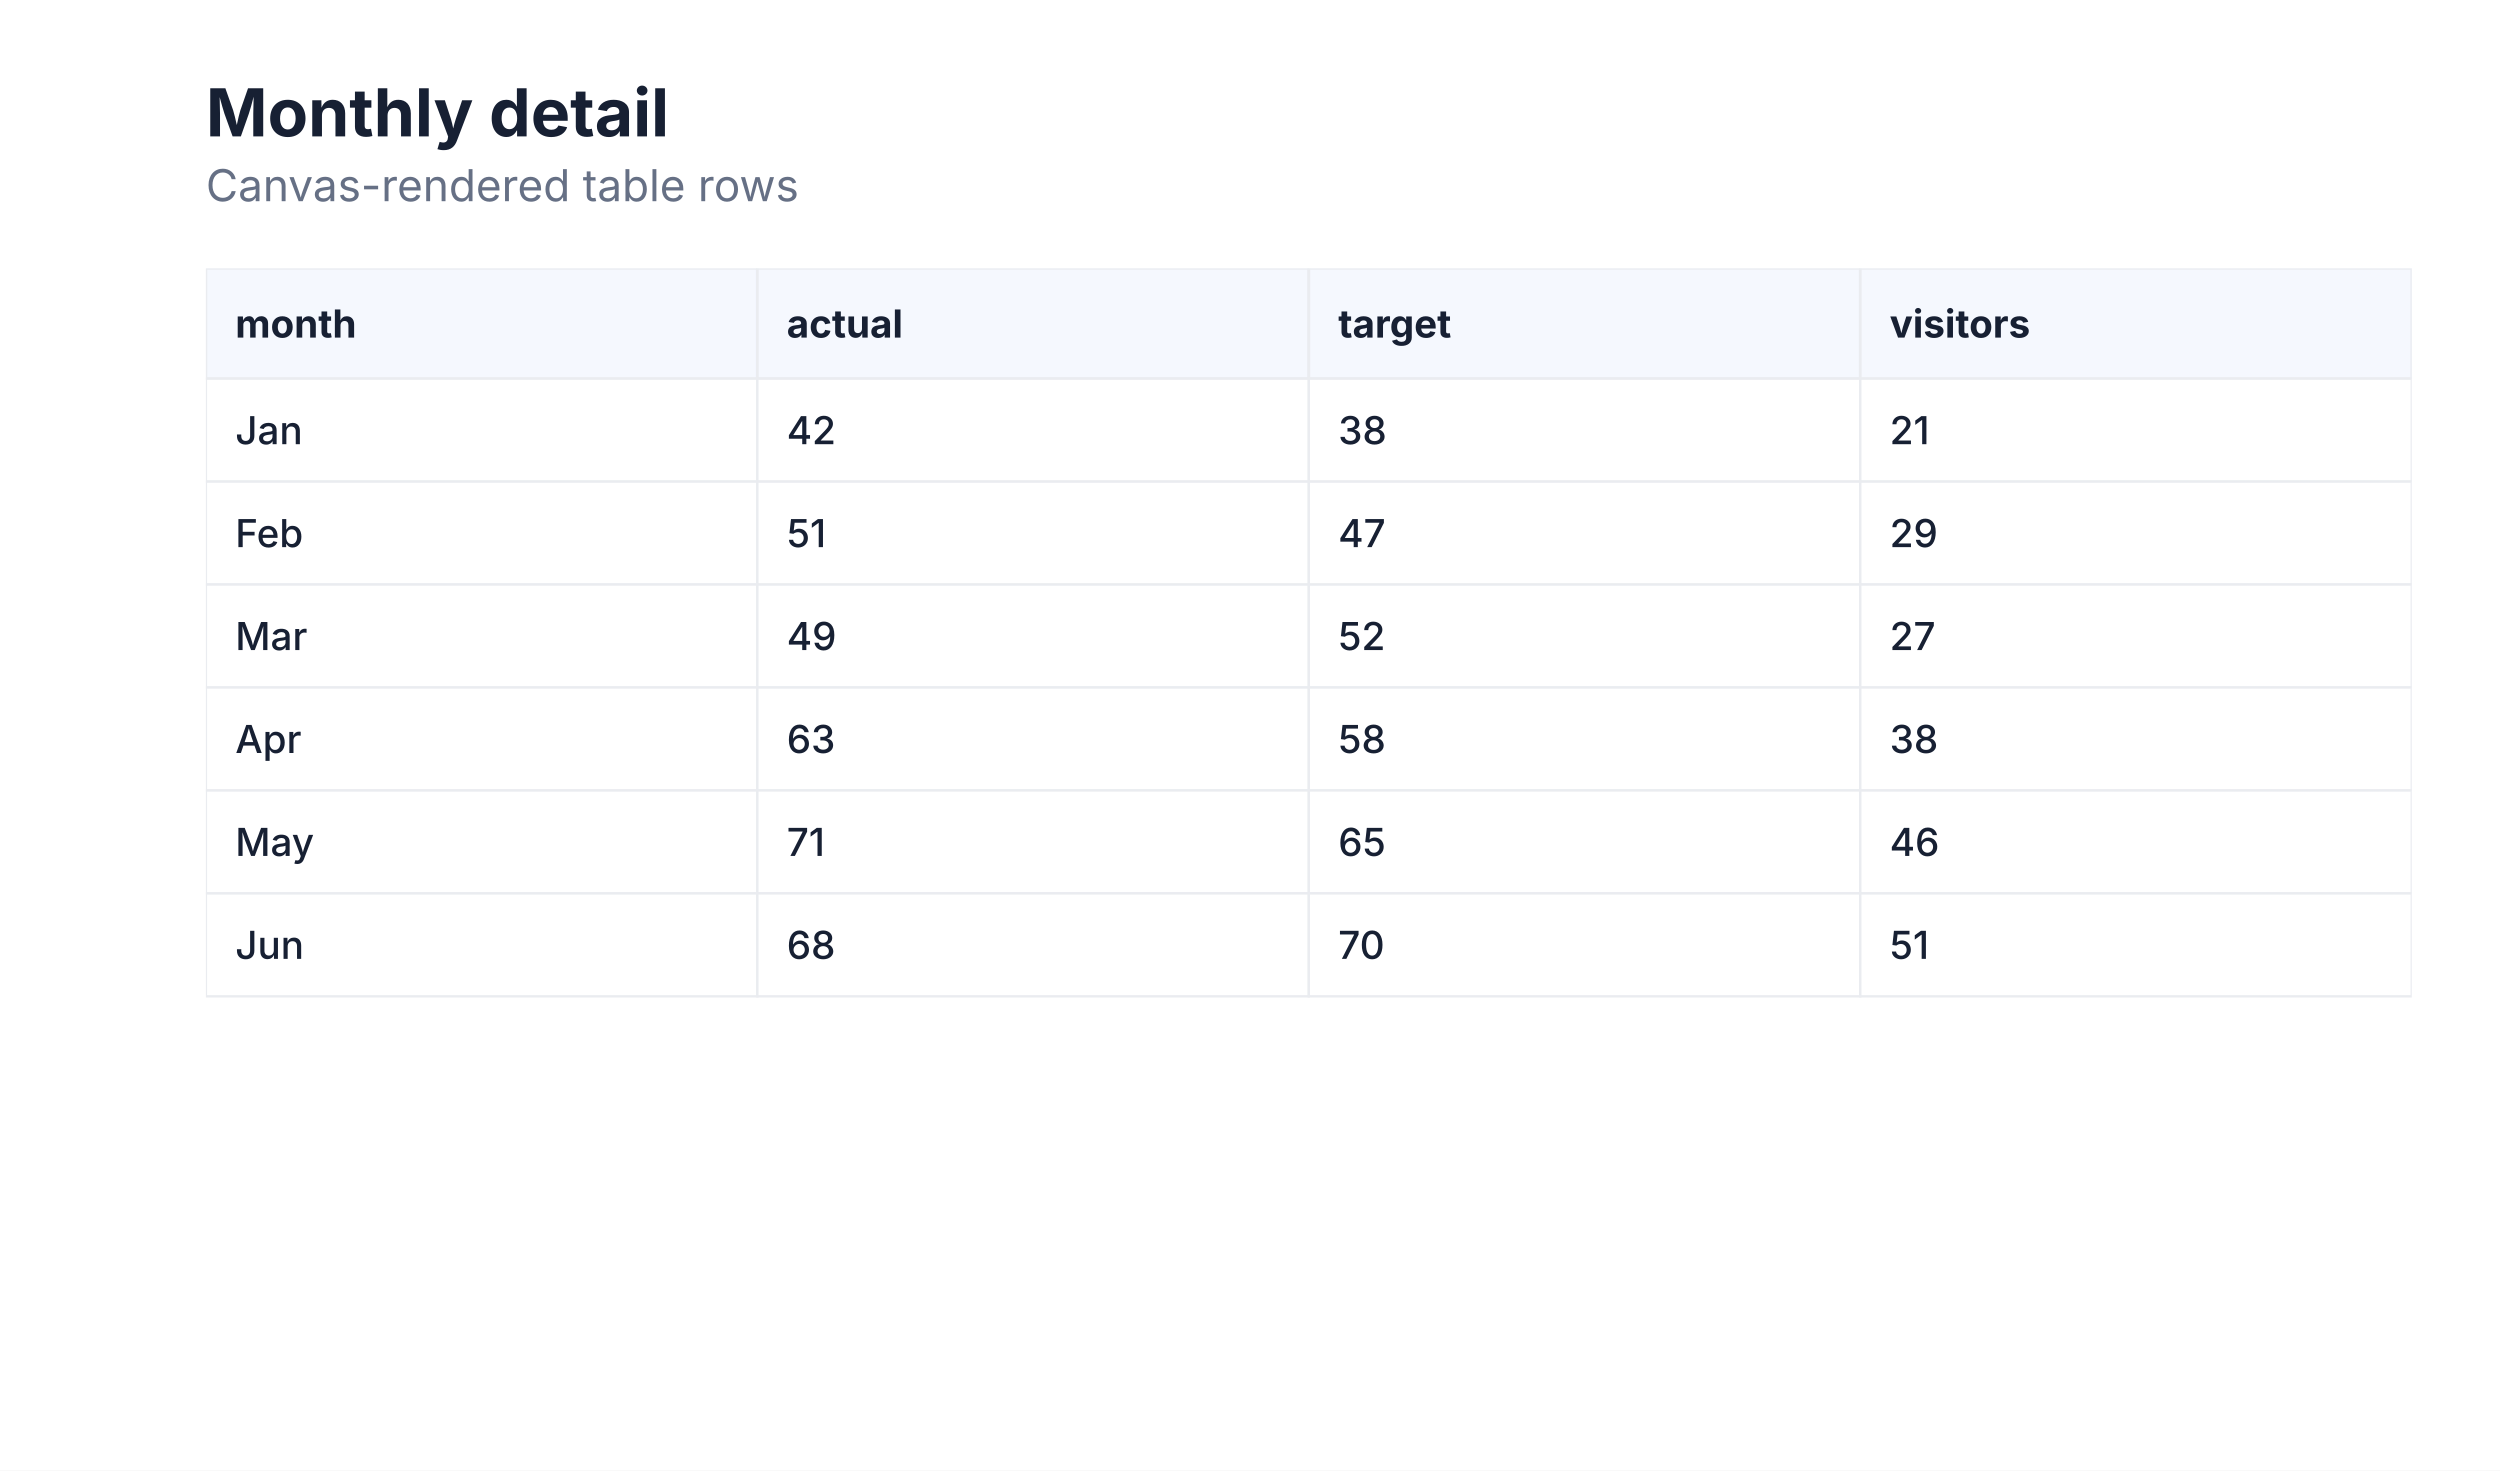
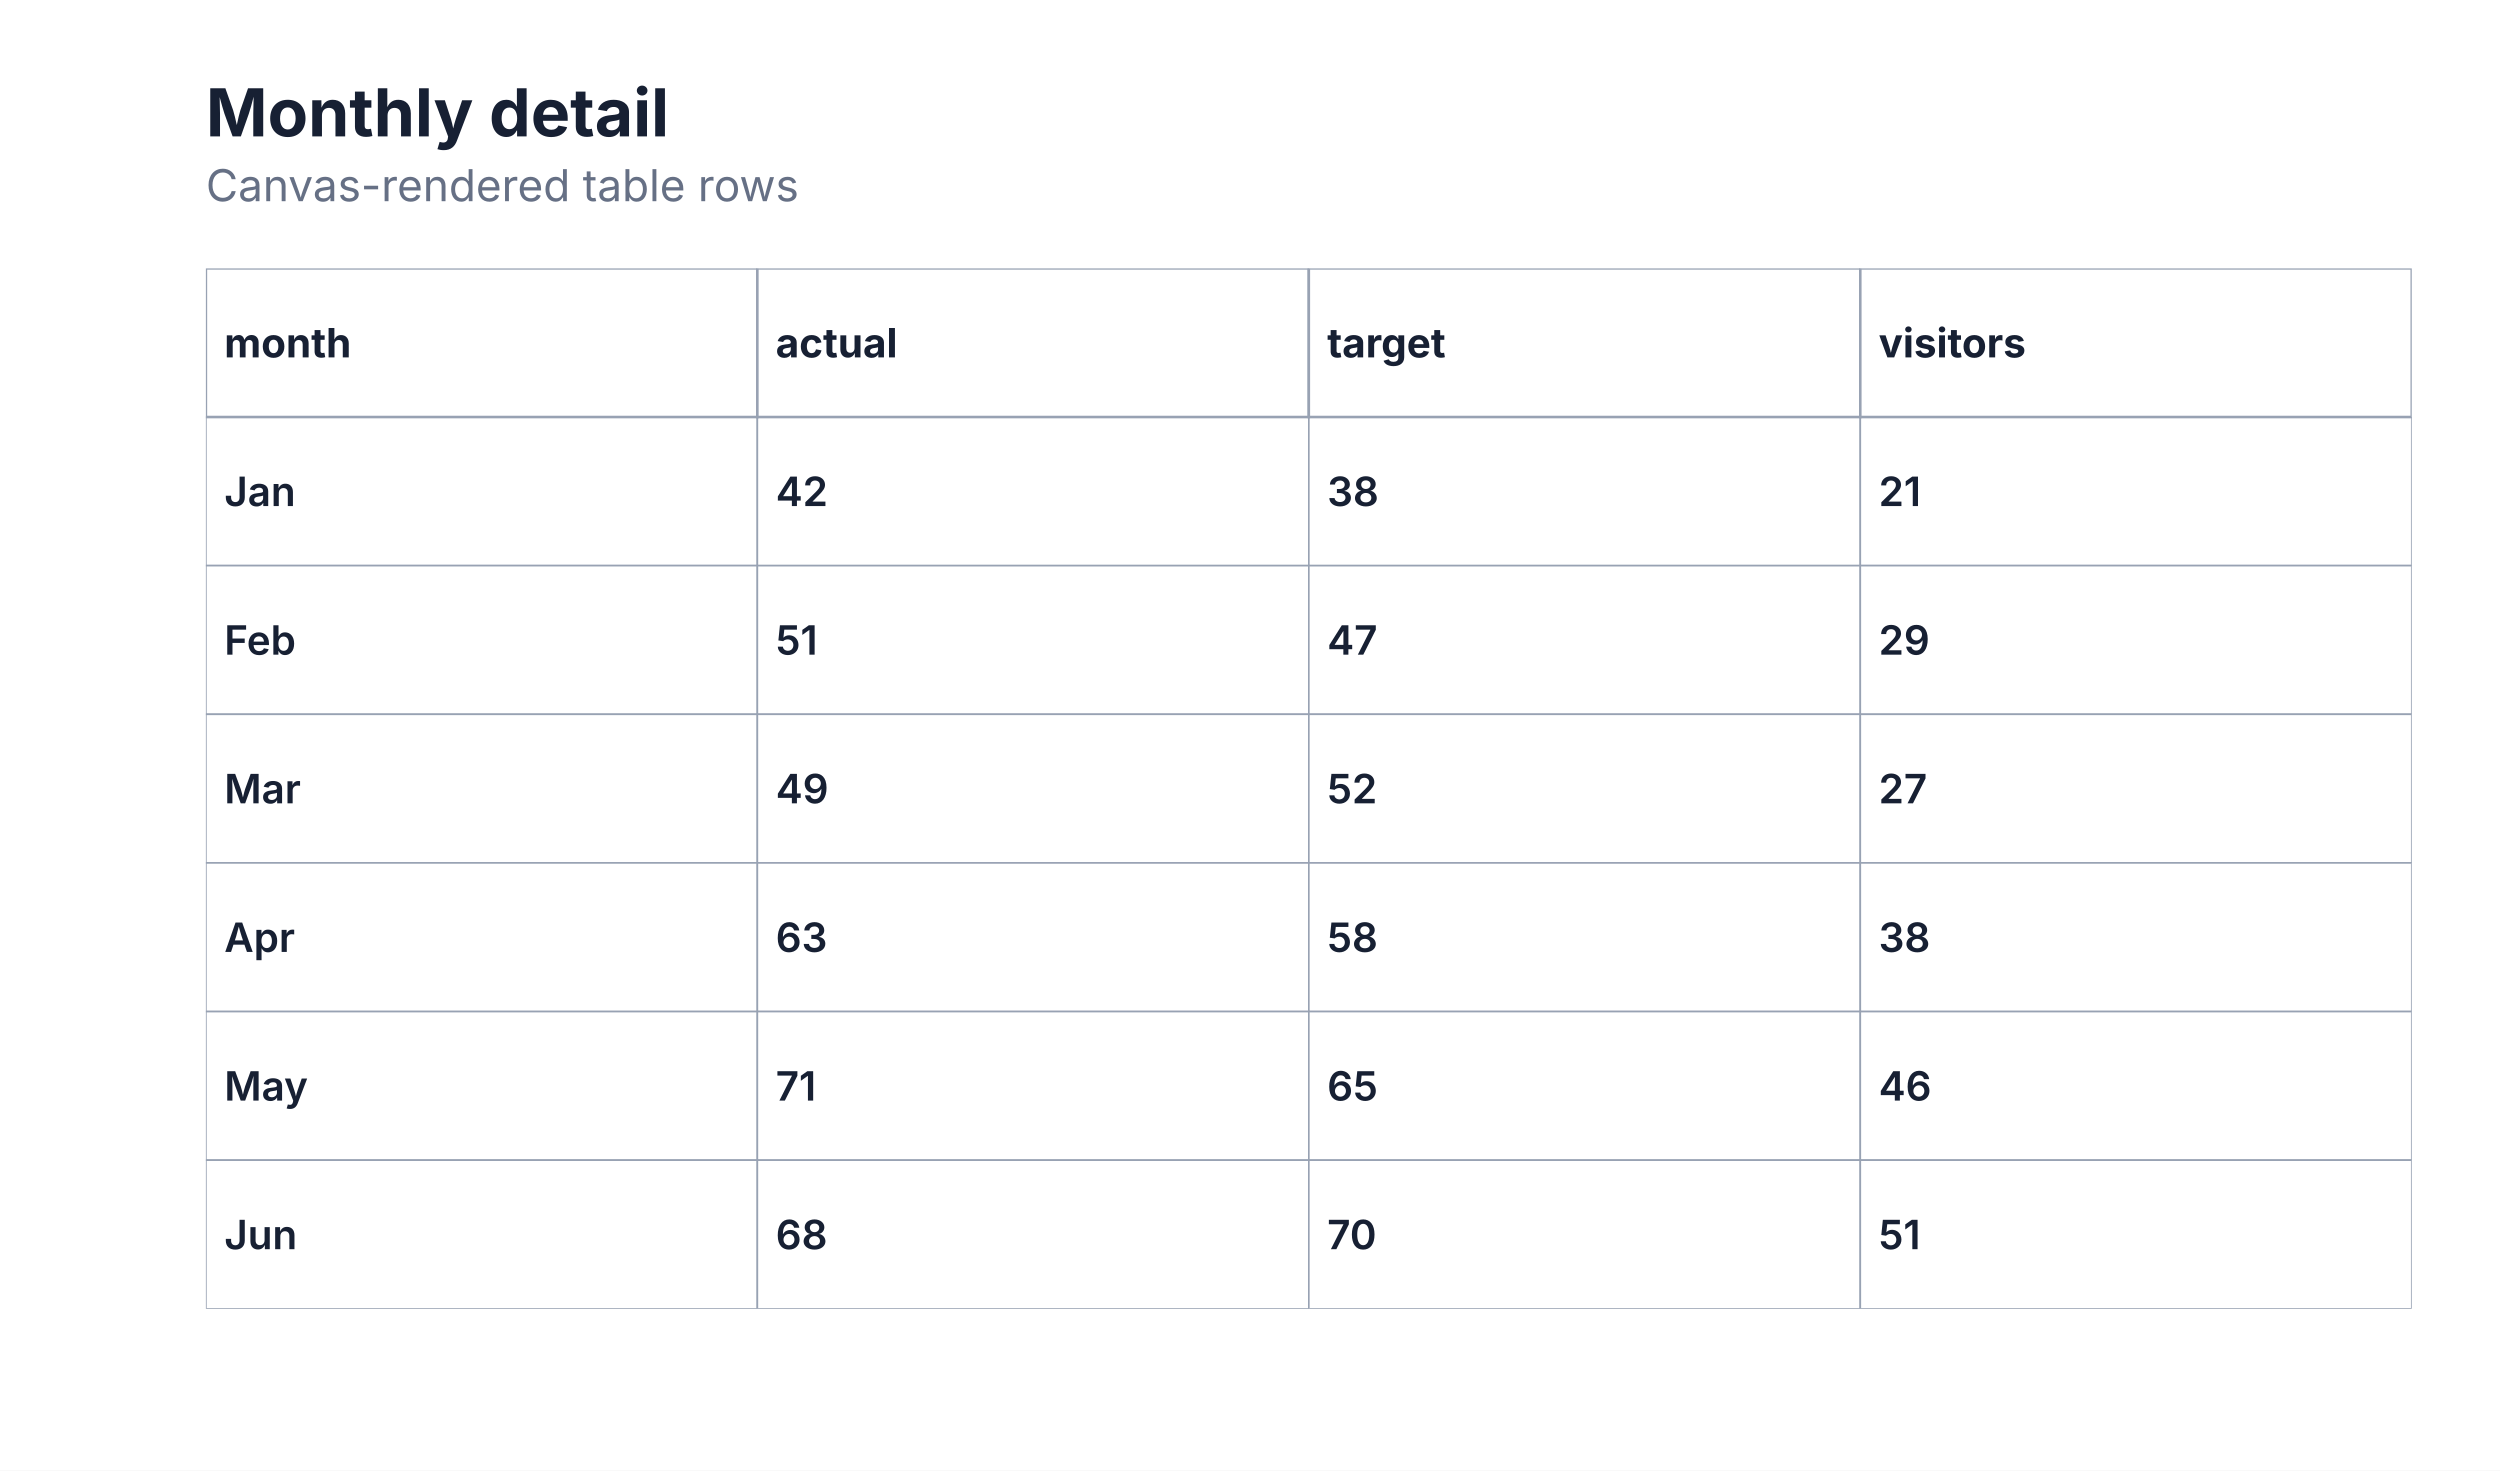
<svg xmlns="http://www.w3.org/2000/svg" width="680" height="400" viewBox="0 0 680 400" role="img" aria-labelledby="title description">
  <defs>
    <clipPath id="clip-1">
      <rect x="56" y="73" width="600" height="283" />
    </clipPath>
  </defs>
  <rect width="100%" height="100%" fill="#ffffff" />
  <g data-scene-node="scene:root">
    <rect data-scene-node="chart:panel" x="56" y="73" width="600" height="283" rx="0" fill="#ffffff" />
    <g data-scene-node="layer-0:group" clip-path="url(#clip-1)">
-       <rect data-scene-node="layer-0:header-cell:0" x="56" y="73" width="150" height="30" rx="0" fill="#f5f8fe" stroke="#eaecf0" stroke-width="0.75" />
-       <rect data-scene-node="layer-0:header-cell:1" x="206" y="73" width="150" height="30" rx="0" fill="#f5f8fe" stroke="#eaecf0" stroke-width="0.75" />
-       <rect data-scene-node="layer-0:header-cell:2" x="356" y="73" width="150" height="30" rx="0" fill="#f5f8fe" stroke="#eaecf0" stroke-width="0.75" />
-       <rect data-scene-node="layer-0:header-cell:3" x="506" y="73" width="150" height="30" rx="0" fill="#f5f8fe" stroke="#eaecf0" stroke-width="0.75" />
-       <rect data-scene-node="layer-0:cell:0:0" x="56" y="103" width="150" height="28" rx="0" fill="#ffffff" stroke="#eaecf0" stroke-width="0.65" />
-       <rect data-scene-node="layer-0:cell:0:1" x="206" y="103" width="150" height="28" rx="0" fill="#ffffff" stroke="#eaecf0" stroke-width="0.65" />
-       <rect data-scene-node="layer-0:cell:0:2" x="356" y="103" width="150" height="28" rx="0" fill="#ffffff" stroke="#eaecf0" stroke-width="0.65" />
-       <rect data-scene-node="layer-0:cell:0:3" x="506" y="103" width="150" height="28" rx="0" fill="#ffffff" stroke="#eaecf0" stroke-width="0.65" />
-       <rect data-scene-node="layer-0:cell:1:0" x="56" y="131" width="150" height="28" rx="0" fill="#ffffff" stroke="#eaecf0" stroke-width="0.65" />
-       <rect data-scene-node="layer-0:cell:1:1" x="206" y="131" width="150" height="28" rx="0" fill="#ffffff" stroke="#eaecf0" stroke-width="0.65" />
-       <rect data-scene-node="layer-0:cell:1:2" x="356" y="131" width="150" height="28" rx="0" fill="#ffffff" stroke="#eaecf0" stroke-width="0.65" />
-       <rect data-scene-node="layer-0:cell:1:3" x="506" y="131" width="150" height="28" rx="0" fill="#ffffff" stroke="#eaecf0" stroke-width="0.65" />
-       <rect data-scene-node="layer-0:cell:2:0" x="56" y="159" width="150" height="28" rx="0" fill="#ffffff" stroke="#eaecf0" stroke-width="0.65" />
-       <rect data-scene-node="layer-0:cell:2:1" x="206" y="159" width="150" height="28" rx="0" fill="#ffffff" stroke="#eaecf0" stroke-width="0.65" />
-       <rect data-scene-node="layer-0:cell:2:2" x="356" y="159" width="150" height="28" rx="0" fill="#ffffff" stroke="#eaecf0" stroke-width="0.65" />
-       <rect data-scene-node="layer-0:cell:2:3" x="506" y="159" width="150" height="28" rx="0" fill="#ffffff" stroke="#eaecf0" stroke-width="0.65" />
-       <rect data-scene-node="layer-0:cell:3:0" x="56" y="187" width="150" height="28" rx="0" fill="#ffffff" stroke="#eaecf0" stroke-width="0.65" />
-       <rect data-scene-node="layer-0:cell:3:1" x="206" y="187" width="150" height="28" rx="0" fill="#ffffff" stroke="#eaecf0" stroke-width="0.65" />
-       <rect data-scene-node="layer-0:cell:3:2" x="356" y="187" width="150" height="28" rx="0" fill="#ffffff" stroke="#eaecf0" stroke-width="0.65" />
-       <rect data-scene-node="layer-0:cell:3:3" x="506" y="187" width="150" height="28" rx="0" fill="#ffffff" stroke="#eaecf0" stroke-width="0.65" />
-       <rect data-scene-node="layer-0:cell:4:0" x="56" y="215" width="150" height="28" rx="0" fill="#ffffff" stroke="#eaecf0" stroke-width="0.65" />
-       <rect data-scene-node="layer-0:cell:4:1" x="206" y="215" width="150" height="28" rx="0" fill="#ffffff" stroke="#eaecf0" stroke-width="0.65" />
-       <rect data-scene-node="layer-0:cell:4:2" x="356" y="215" width="150" height="28" rx="0" fill="#ffffff" stroke="#eaecf0" stroke-width="0.65" />
-       <rect data-scene-node="layer-0:cell:4:3" x="506" y="215" width="150" height="28" rx="0" fill="#ffffff" stroke="#eaecf0" stroke-width="0.65" />
-       <rect data-scene-node="layer-0:cell:5:0" x="56" y="243" width="150" height="28" rx="0" fill="#ffffff" stroke="#eaecf0" stroke-width="0.65" />
-       <rect data-scene-node="layer-0:cell:5:1" x="206" y="243" width="150" height="28" rx="0" fill="#ffffff" stroke="#eaecf0" stroke-width="0.65" />
-       <rect data-scene-node="layer-0:cell:5:2" x="356" y="243" width="150" height="28" rx="0" fill="#ffffff" stroke="#eaecf0" stroke-width="0.65" />
-       <rect data-scene-node="layer-0:cell:5:3" x="506" y="243" width="150" height="28" rx="0" fill="#ffffff" stroke="#eaecf0" stroke-width="0.65" />
-       <text data-scene-node="layer-0:header-label:0" x="64" y="88" fill="#172033" font-family="Inter, ui-sans-serif, system-ui, -apple-system, BlinkMacSystemFont, &quot;Segoe UI&quot;, sans-serif" font-size="10.5" font-weight="750" text-anchor="start" dominant-baseline="central">month</text>
-       <text data-scene-node="layer-0:header-label:1" x="214" y="88" fill="#172033" font-family="Inter, ui-sans-serif, system-ui, -apple-system, BlinkMacSystemFont, &quot;Segoe UI&quot;, sans-serif" font-size="10.5" font-weight="750" text-anchor="start" dominant-baseline="central">actual</text>
-       <text data-scene-node="layer-0:header-label:2" x="364" y="88" fill="#172033" font-family="Inter, ui-sans-serif, system-ui, -apple-system, BlinkMacSystemFont, &quot;Segoe UI&quot;, sans-serif" font-size="10.5" font-weight="750" text-anchor="start" dominant-baseline="central">target</text>
-       <text data-scene-node="layer-0:header-label:3" x="514" y="88" fill="#172033" font-family="Inter, ui-sans-serif, system-ui, -apple-system, BlinkMacSystemFont, &quot;Segoe UI&quot;, sans-serif" font-size="10.5" font-weight="750" text-anchor="start" dominant-baseline="central">visitors</text>
-       <text data-scene-node="layer-0:cell-label:0:0" x="64" y="117" fill="#172033" font-family="Inter, ui-sans-serif, system-ui, -apple-system, BlinkMacSystemFont, &quot;Segoe UI&quot;, sans-serif" font-size="10.5" font-weight="500" text-anchor="start" dominant-baseline="central">Jan</text>
-       <text data-scene-node="layer-0:cell-label:0:1" x="214" y="117" fill="#172033" font-family="Inter, ui-sans-serif, system-ui, -apple-system, BlinkMacSystemFont, &quot;Segoe UI&quot;, sans-serif" font-size="10.5" font-weight="500" text-anchor="start" dominant-baseline="central">42</text>
-       <text data-scene-node="layer-0:cell-label:0:2" x="364" y="117" fill="#172033" font-family="Inter, ui-sans-serif, system-ui, -apple-system, BlinkMacSystemFont, &quot;Segoe UI&quot;, sans-serif" font-size="10.5" font-weight="500" text-anchor="start" dominant-baseline="central">38</text>
-       <text data-scene-node="layer-0:cell-label:0:3" x="514" y="117" fill="#172033" font-family="Inter, ui-sans-serif, system-ui, -apple-system, BlinkMacSystemFont, &quot;Segoe UI&quot;, sans-serif" font-size="10.5" font-weight="500" text-anchor="start" dominant-baseline="central">21</text>
-       <text data-scene-node="layer-0:cell-label:1:0" x="64" y="145" fill="#172033" font-family="Inter, ui-sans-serif, system-ui, -apple-system, BlinkMacSystemFont, &quot;Segoe UI&quot;, sans-serif" font-size="10.5" font-weight="500" text-anchor="start" dominant-baseline="central">Feb</text>
-       <text data-scene-node="layer-0:cell-label:1:1" x="214" y="145" fill="#172033" font-family="Inter, ui-sans-serif, system-ui, -apple-system, BlinkMacSystemFont, &quot;Segoe UI&quot;, sans-serif" font-size="10.5" font-weight="500" text-anchor="start" dominant-baseline="central">51</text>
-       <text data-scene-node="layer-0:cell-label:1:2" x="364" y="145" fill="#172033" font-family="Inter, ui-sans-serif, system-ui, -apple-system, BlinkMacSystemFont, &quot;Segoe UI&quot;, sans-serif" font-size="10.5" font-weight="500" text-anchor="start" dominant-baseline="central">47</text>
-       <text data-scene-node="layer-0:cell-label:1:3" x="514" y="145" fill="#172033" font-family="Inter, ui-sans-serif, system-ui, -apple-system, BlinkMacSystemFont, &quot;Segoe UI&quot;, sans-serif" font-size="10.5" font-weight="500" text-anchor="start" dominant-baseline="central">29</text>
-       <text data-scene-node="layer-0:cell-label:2:0" x="64" y="173" fill="#172033" font-family="Inter, ui-sans-serif, system-ui, -apple-system, BlinkMacSystemFont, &quot;Segoe UI&quot;, sans-serif" font-size="10.5" font-weight="500" text-anchor="start" dominant-baseline="central">Mar</text>
-       <text data-scene-node="layer-0:cell-label:2:1" x="214" y="173" fill="#172033" font-family="Inter, ui-sans-serif, system-ui, -apple-system, BlinkMacSystemFont, &quot;Segoe UI&quot;, sans-serif" font-size="10.5" font-weight="500" text-anchor="start" dominant-baseline="central">49</text>
-       <text data-scene-node="layer-0:cell-label:2:2" x="364" y="173" fill="#172033" font-family="Inter, ui-sans-serif, system-ui, -apple-system, BlinkMacSystemFont, &quot;Segoe UI&quot;, sans-serif" font-size="10.5" font-weight="500" text-anchor="start" dominant-baseline="central">52</text>
-       <text data-scene-node="layer-0:cell-label:2:3" x="514" y="173" fill="#172033" font-family="Inter, ui-sans-serif, system-ui, -apple-system, BlinkMacSystemFont, &quot;Segoe UI&quot;, sans-serif" font-size="10.5" font-weight="500" text-anchor="start" dominant-baseline="central">27</text>
-       <text data-scene-node="layer-0:cell-label:3:0" x="64" y="201" fill="#172033" font-family="Inter, ui-sans-serif, system-ui, -apple-system, BlinkMacSystemFont, &quot;Segoe UI&quot;, sans-serif" font-size="10.5" font-weight="500" text-anchor="start" dominant-baseline="central">Apr</text>
-       <text data-scene-node="layer-0:cell-label:3:1" x="214" y="201" fill="#172033" font-family="Inter, ui-sans-serif, system-ui, -apple-system, BlinkMacSystemFont, &quot;Segoe UI&quot;, sans-serif" font-size="10.5" font-weight="500" text-anchor="start" dominant-baseline="central">63</text>
-       <text data-scene-node="layer-0:cell-label:3:2" x="364" y="201" fill="#172033" font-family="Inter, ui-sans-serif, system-ui, -apple-system, BlinkMacSystemFont, &quot;Segoe UI&quot;, sans-serif" font-size="10.5" font-weight="500" text-anchor="start" dominant-baseline="central">58</text>
-       <text data-scene-node="layer-0:cell-label:3:3" x="514" y="201" fill="#172033" font-family="Inter, ui-sans-serif, system-ui, -apple-system, BlinkMacSystemFont, &quot;Segoe UI&quot;, sans-serif" font-size="10.5" font-weight="500" text-anchor="start" dominant-baseline="central">38</text>
-       <text data-scene-node="layer-0:cell-label:4:0" x="64" y="229" fill="#172033" font-family="Inter, ui-sans-serif, system-ui, -apple-system, BlinkMacSystemFont, &quot;Segoe UI&quot;, sans-serif" font-size="10.5" font-weight="500" text-anchor="start" dominant-baseline="central">May</text>
-       <text data-scene-node="layer-0:cell-label:4:1" x="214" y="229" fill="#172033" font-family="Inter, ui-sans-serif, system-ui, -apple-system, BlinkMacSystemFont, &quot;Segoe UI&quot;, sans-serif" font-size="10.5" font-weight="500" text-anchor="start" dominant-baseline="central">71</text>
-       <text data-scene-node="layer-0:cell-label:4:2" x="364" y="229" fill="#172033" font-family="Inter, ui-sans-serif, system-ui, -apple-system, BlinkMacSystemFont, &quot;Segoe UI&quot;, sans-serif" font-size="10.5" font-weight="500" text-anchor="start" dominant-baseline="central">65</text>
-       <text data-scene-node="layer-0:cell-label:4:3" x="514" y="229" fill="#172033" font-family="Inter, ui-sans-serif, system-ui, -apple-system, BlinkMacSystemFont, &quot;Segoe UI&quot;, sans-serif" font-size="10.5" font-weight="500" text-anchor="start" dominant-baseline="central">46</text>
-       <text data-scene-node="layer-0:cell-label:5:0" x="64" y="257" fill="#172033" font-family="Inter, ui-sans-serif, system-ui, -apple-system, BlinkMacSystemFont, &quot;Segoe UI&quot;, sans-serif" font-size="10.5" font-weight="500" text-anchor="start" dominant-baseline="central">Jun</text>
-       <text data-scene-node="layer-0:cell-label:5:1" x="214" y="257" fill="#172033" font-family="Inter, ui-sans-serif, system-ui, -apple-system, BlinkMacSystemFont, &quot;Segoe UI&quot;, sans-serif" font-size="10.5" font-weight="500" text-anchor="start" dominant-baseline="central">68</text>
-       <text data-scene-node="layer-0:cell-label:5:2" x="364" y="257" fill="#172033" font-family="Inter, ui-sans-serif, system-ui, -apple-system, BlinkMacSystemFont, &quot;Segoe UI&quot;, sans-serif" font-size="10.5" font-weight="500" text-anchor="start" dominant-baseline="central">70</text>
-       <text data-scene-node="layer-0:cell-label:5:3" x="514" y="257" fill="#172033" font-family="Inter, ui-sans-serif, system-ui, -apple-system, BlinkMacSystemFont, &quot;Segoe UI&quot;, sans-serif" font-size="10.5" font-weight="500" text-anchor="start" dominant-baseline="central">51</text>
+       <rect data-scene-node="layer-0:table-cell:0:0" x="56" y="113.429" width="150" height="40.429" rx="0" fill="#ffffff" stroke="#98a2b3" stroke-width="0.45" />
+       <rect data-scene-node="layer-0:table-cell:0:1" x="206" y="113.429" width="150" height="40.429" rx="0" fill="#ffffff" stroke="#98a2b3" stroke-width="0.45" />
+       <rect data-scene-node="layer-0:table-cell:0:2" x="356" y="113.429" width="150" height="40.429" rx="0" fill="#ffffff" stroke="#98a2b3" stroke-width="0.45" />
+       <rect data-scene-node="layer-0:table-cell:0:3" x="506" y="113.429" width="150" height="40.429" rx="0" fill="#ffffff" stroke="#98a2b3" stroke-width="0.45" />
+       <rect data-scene-node="layer-0:table-cell:1:0" x="56" y="153.857" width="150" height="40.429" rx="0" fill="#ffffff" stroke="#98a2b3" stroke-width="0.45" />
+       <rect data-scene-node="layer-0:table-cell:1:1" x="206" y="153.857" width="150" height="40.429" rx="0" fill="#ffffff" stroke="#98a2b3" stroke-width="0.45" />
+       <rect data-scene-node="layer-0:table-cell:1:2" x="356" y="153.857" width="150" height="40.429" rx="0" fill="#ffffff" stroke="#98a2b3" stroke-width="0.45" />
+       <rect data-scene-node="layer-0:table-cell:1:3" x="506" y="153.857" width="150" height="40.429" rx="0" fill="#ffffff" stroke="#98a2b3" stroke-width="0.45" />
+       <rect data-scene-node="layer-0:table-cell:2:0" x="56" y="194.286" width="150" height="40.429" rx="0" fill="#ffffff" stroke="#98a2b3" stroke-width="0.45" />
+       <rect data-scene-node="layer-0:table-cell:2:1" x="206" y="194.286" width="150" height="40.429" rx="0" fill="#ffffff" stroke="#98a2b3" stroke-width="0.45" />
+       <rect data-scene-node="layer-0:table-cell:2:2" x="356" y="194.286" width="150" height="40.429" rx="0" fill="#ffffff" stroke="#98a2b3" stroke-width="0.45" />
+       <rect data-scene-node="layer-0:table-cell:2:3" x="506" y="194.286" width="150" height="40.429" rx="0" fill="#ffffff" stroke="#98a2b3" stroke-width="0.45" />
+       <rect data-scene-node="layer-0:table-cell:3:0" x="56" y="234.714" width="150" height="40.429" rx="0" fill="#ffffff" stroke="#98a2b3" stroke-width="0.45" />
+       <rect data-scene-node="layer-0:table-cell:3:1" x="206" y="234.714" width="150" height="40.429" rx="0" fill="#ffffff" stroke="#98a2b3" stroke-width="0.45" />
+       <rect data-scene-node="layer-0:table-cell:3:2" x="356" y="234.714" width="150" height="40.429" rx="0" fill="#ffffff" stroke="#98a2b3" stroke-width="0.45" />
+       <rect data-scene-node="layer-0:table-cell:3:3" x="506" y="234.714" width="150" height="40.429" rx="0" fill="#ffffff" stroke="#98a2b3" stroke-width="0.45" />
+       <rect data-scene-node="layer-0:table-cell:4:0" x="56" y="275.143" width="150" height="40.429" rx="0" fill="#ffffff" stroke="#98a2b3" stroke-width="0.45" />
+       <rect data-scene-node="layer-0:table-cell:4:1" x="206" y="275.143" width="150" height="40.429" rx="0" fill="#ffffff" stroke="#98a2b3" stroke-width="0.45" />
+       <rect data-scene-node="layer-0:table-cell:4:2" x="356" y="275.143" width="150" height="40.429" rx="0" fill="#ffffff" stroke="#98a2b3" stroke-width="0.45" />
+       <rect data-scene-node="layer-0:table-cell:4:3" x="506" y="275.143" width="150" height="40.429" rx="0" fill="#ffffff" stroke="#98a2b3" stroke-width="0.45" />
+       <rect data-scene-node="layer-0:table-cell:5:0" x="56" y="315.571" width="150" height="40.429" rx="0" fill="#ffffff" stroke="#98a2b3" stroke-width="0.45" />
+       <rect data-scene-node="layer-0:table-cell:5:1" x="206" y="315.571" width="150" height="40.429" rx="0" fill="#ffffff" stroke="#98a2b3" stroke-width="0.45" />
+       <rect data-scene-node="layer-0:table-cell:5:2" x="356" y="315.571" width="150" height="40.429" rx="0" fill="#ffffff" stroke="#98a2b3" stroke-width="0.45" />
+       <rect data-scene-node="layer-0:table-cell:5:3" x="506" y="315.571" width="150" height="40.429" rx="0" fill="#ffffff" stroke="#98a2b3" stroke-width="0.45" />
+       <rect data-scene-node="layer-0:table-header:0" x="56" y="73" width="150" height="40.429" rx="0" fill="#ffffff" stroke="#98a2b3" stroke-width="0.7" />
+       <rect data-scene-node="layer-0:table-header:1" x="206" y="73" width="150" height="40.429" rx="0" fill="#ffffff" stroke="#98a2b3" stroke-width="0.7" />
+       <rect data-scene-node="layer-0:table-header:2" x="356" y="73" width="150" height="40.429" rx="0" fill="#ffffff" stroke="#98a2b3" stroke-width="0.7" />
+       <rect data-scene-node="layer-0:table-header:3" x="506" y="73" width="150" height="40.429" rx="0" fill="#ffffff" stroke="#98a2b3" stroke-width="0.7" />
+       <text data-scene-node="layer-0:table-cell-label:0:0" x="61" y="133.643" fill="#172033" font-family="Inter, ui-sans-serif, system-ui, -apple-system, BlinkMacSystemFont, &quot;Segoe UI&quot;, sans-serif" font-size="11" font-weight="600" text-anchor="start" dominant-baseline="central">Jan</text>
+       <text data-scene-node="layer-0:table-cell-label:0:1" x="211" y="133.643" fill="#172033" font-family="Inter, ui-sans-serif, system-ui, -apple-system, BlinkMacSystemFont, &quot;Segoe UI&quot;, sans-serif" font-size="11" font-weight="600" text-anchor="start" dominant-baseline="central">42</text>
+       <text data-scene-node="layer-0:table-cell-label:0:2" x="361" y="133.643" fill="#172033" font-family="Inter, ui-sans-serif, system-ui, -apple-system, BlinkMacSystemFont, &quot;Segoe UI&quot;, sans-serif" font-size="11" font-weight="600" text-anchor="start" dominant-baseline="central">38</text>
+       <text data-scene-node="layer-0:table-cell-label:0:3" x="511" y="133.643" fill="#172033" font-family="Inter, ui-sans-serif, system-ui, -apple-system, BlinkMacSystemFont, &quot;Segoe UI&quot;, sans-serif" font-size="11" font-weight="600" text-anchor="start" dominant-baseline="central">21</text>
+       <text data-scene-node="layer-0:table-cell-label:1:0" x="61" y="174.071" fill="#172033" font-family="Inter, ui-sans-serif, system-ui, -apple-system, BlinkMacSystemFont, &quot;Segoe UI&quot;, sans-serif" font-size="11" font-weight="600" text-anchor="start" dominant-baseline="central">Feb</text>
+       <text data-scene-node="layer-0:table-cell-label:1:1" x="211" y="174.071" fill="#172033" font-family="Inter, ui-sans-serif, system-ui, -apple-system, BlinkMacSystemFont, &quot;Segoe UI&quot;, sans-serif" font-size="11" font-weight="600" text-anchor="start" dominant-baseline="central">51</text>
+       <text data-scene-node="layer-0:table-cell-label:1:2" x="361" y="174.071" fill="#172033" font-family="Inter, ui-sans-serif, system-ui, -apple-system, BlinkMacSystemFont, &quot;Segoe UI&quot;, sans-serif" font-size="11" font-weight="600" text-anchor="start" dominant-baseline="central">47</text>
+       <text data-scene-node="layer-0:table-cell-label:1:3" x="511" y="174.071" fill="#172033" font-family="Inter, ui-sans-serif, system-ui, -apple-system, BlinkMacSystemFont, &quot;Segoe UI&quot;, sans-serif" font-size="11" font-weight="600" text-anchor="start" dominant-baseline="central">29</text>
+       <text data-scene-node="layer-0:table-cell-label:2:0" x="61" y="214.5" fill="#172033" font-family="Inter, ui-sans-serif, system-ui, -apple-system, BlinkMacSystemFont, &quot;Segoe UI&quot;, sans-serif" font-size="11" font-weight="600" text-anchor="start" dominant-baseline="central">Mar</text>
+       <text data-scene-node="layer-0:table-cell-label:2:1" x="211" y="214.5" fill="#172033" font-family="Inter, ui-sans-serif, system-ui, -apple-system, BlinkMacSystemFont, &quot;Segoe UI&quot;, sans-serif" font-size="11" font-weight="600" text-anchor="start" dominant-baseline="central">49</text>
+       <text data-scene-node="layer-0:table-cell-label:2:2" x="361" y="214.5" fill="#172033" font-family="Inter, ui-sans-serif, system-ui, -apple-system, BlinkMacSystemFont, &quot;Segoe UI&quot;, sans-serif" font-size="11" font-weight="600" text-anchor="start" dominant-baseline="central">52</text>
+       <text data-scene-node="layer-0:table-cell-label:2:3" x="511" y="214.5" fill="#172033" font-family="Inter, ui-sans-serif, system-ui, -apple-system, BlinkMacSystemFont, &quot;Segoe UI&quot;, sans-serif" font-size="11" font-weight="600" text-anchor="start" dominant-baseline="central">27</text>
+       <text data-scene-node="layer-0:table-cell-label:3:0" x="61" y="254.929" fill="#172033" font-family="Inter, ui-sans-serif, system-ui, -apple-system, BlinkMacSystemFont, &quot;Segoe UI&quot;, sans-serif" font-size="11" font-weight="600" text-anchor="start" dominant-baseline="central">Apr</text>
+       <text data-scene-node="layer-0:table-cell-label:3:1" x="211" y="254.929" fill="#172033" font-family="Inter, ui-sans-serif, system-ui, -apple-system, BlinkMacSystemFont, &quot;Segoe UI&quot;, sans-serif" font-size="11" font-weight="600" text-anchor="start" dominant-baseline="central">63</text>
+       <text data-scene-node="layer-0:table-cell-label:3:2" x="361" y="254.929" fill="#172033" font-family="Inter, ui-sans-serif, system-ui, -apple-system, BlinkMacSystemFont, &quot;Segoe UI&quot;, sans-serif" font-size="11" font-weight="600" text-anchor="start" dominant-baseline="central">58</text>
+       <text data-scene-node="layer-0:table-cell-label:3:3" x="511" y="254.929" fill="#172033" font-family="Inter, ui-sans-serif, system-ui, -apple-system, BlinkMacSystemFont, &quot;Segoe UI&quot;, sans-serif" font-size="11" font-weight="600" text-anchor="start" dominant-baseline="central">38</text>
+       <text data-scene-node="layer-0:table-cell-label:4:0" x="61" y="295.357" fill="#172033" font-family="Inter, ui-sans-serif, system-ui, -apple-system, BlinkMacSystemFont, &quot;Segoe UI&quot;, sans-serif" font-size="11" font-weight="600" text-anchor="start" dominant-baseline="central">May</text>
+       <text data-scene-node="layer-0:table-cell-label:4:1" x="211" y="295.357" fill="#172033" font-family="Inter, ui-sans-serif, system-ui, -apple-system, BlinkMacSystemFont, &quot;Segoe UI&quot;, sans-serif" font-size="11" font-weight="600" text-anchor="start" dominant-baseline="central">71</text>
+       <text data-scene-node="layer-0:table-cell-label:4:2" x="361" y="295.357" fill="#172033" font-family="Inter, ui-sans-serif, system-ui, -apple-system, BlinkMacSystemFont, &quot;Segoe UI&quot;, sans-serif" font-size="11" font-weight="600" text-anchor="start" dominant-baseline="central">65</text>
+       <text data-scene-node="layer-0:table-cell-label:4:3" x="511" y="295.357" fill="#172033" font-family="Inter, ui-sans-serif, system-ui, -apple-system, BlinkMacSystemFont, &quot;Segoe UI&quot;, sans-serif" font-size="11" font-weight="600" text-anchor="start" dominant-baseline="central">46</text>
+       <text data-scene-node="layer-0:table-cell-label:5:0" x="61" y="335.786" fill="#172033" font-family="Inter, ui-sans-serif, system-ui, -apple-system, BlinkMacSystemFont, &quot;Segoe UI&quot;, sans-serif" font-size="11" font-weight="600" text-anchor="start" dominant-baseline="central">Jun</text>
+       <text data-scene-node="layer-0:table-cell-label:5:1" x="211" y="335.786" fill="#172033" font-family="Inter, ui-sans-serif, system-ui, -apple-system, BlinkMacSystemFont, &quot;Segoe UI&quot;, sans-serif" font-size="11" font-weight="600" text-anchor="start" dominant-baseline="central">68</text>
+       <text data-scene-node="layer-0:table-cell-label:5:2" x="361" y="335.786" fill="#172033" font-family="Inter, ui-sans-serif, system-ui, -apple-system, BlinkMacSystemFont, &quot;Segoe UI&quot;, sans-serif" font-size="11" font-weight="600" text-anchor="start" dominant-baseline="central">70</text>
+       <text data-scene-node="layer-0:table-cell-label:5:3" x="511" y="335.786" fill="#172033" font-family="Inter, ui-sans-serif, system-ui, -apple-system, BlinkMacSystemFont, &quot;Segoe UI&quot;, sans-serif" font-size="11" font-weight="600" text-anchor="start" dominant-baseline="central">51</text>
+       <text data-scene-node="layer-0:table-header-label:0" x="61" y="93.214" fill="#172033" font-family="Inter, ui-sans-serif, system-ui, -apple-system, BlinkMacSystemFont, &quot;Segoe UI&quot;, sans-serif" font-size="11" font-weight="700" text-anchor="start" dominant-baseline="central">month</text>
+       <text data-scene-node="layer-0:table-header-label:1" x="211" y="93.214" fill="#172033" font-family="Inter, ui-sans-serif, system-ui, -apple-system, BlinkMacSystemFont, &quot;Segoe UI&quot;, sans-serif" font-size="11" font-weight="700" text-anchor="start" dominant-baseline="central">actual</text>
+       <text data-scene-node="layer-0:table-header-label:2" x="361" y="93.214" fill="#172033" font-family="Inter, ui-sans-serif, system-ui, -apple-system, BlinkMacSystemFont, &quot;Segoe UI&quot;, sans-serif" font-size="11" font-weight="700" text-anchor="start" dominant-baseline="central">target</text>
+       <text data-scene-node="layer-0:table-header-label:3" x="511" y="93.214" fill="#172033" font-family="Inter, ui-sans-serif, system-ui, -apple-system, BlinkMacSystemFont, &quot;Segoe UI&quot;, sans-serif" font-size="11" font-weight="700" text-anchor="start" dominant-baseline="central">visitors</text>
    </g>
    <text data-scene-node="chart:title" x="56" y="24" fill="#172033" font-family="Inter, ui-sans-serif, system-ui, -apple-system, BlinkMacSystemFont, &quot;Segoe UI&quot;, sans-serif" font-size="18" font-weight="700" text-anchor="start" dominant-baseline="text-before-edge">Monthly detail</text>
    <text data-scene-node="chart:subtitle" x="56" y="46" fill="#667085" font-family="Inter, ui-sans-serif, system-ui, -apple-system, BlinkMacSystemFont, &quot;Segoe UI&quot;, sans-serif" font-size="12" font-weight="400" text-anchor="start" dominant-baseline="text-before-edge">Canvas-rendered table rows</text>
  </g>
</svg>
